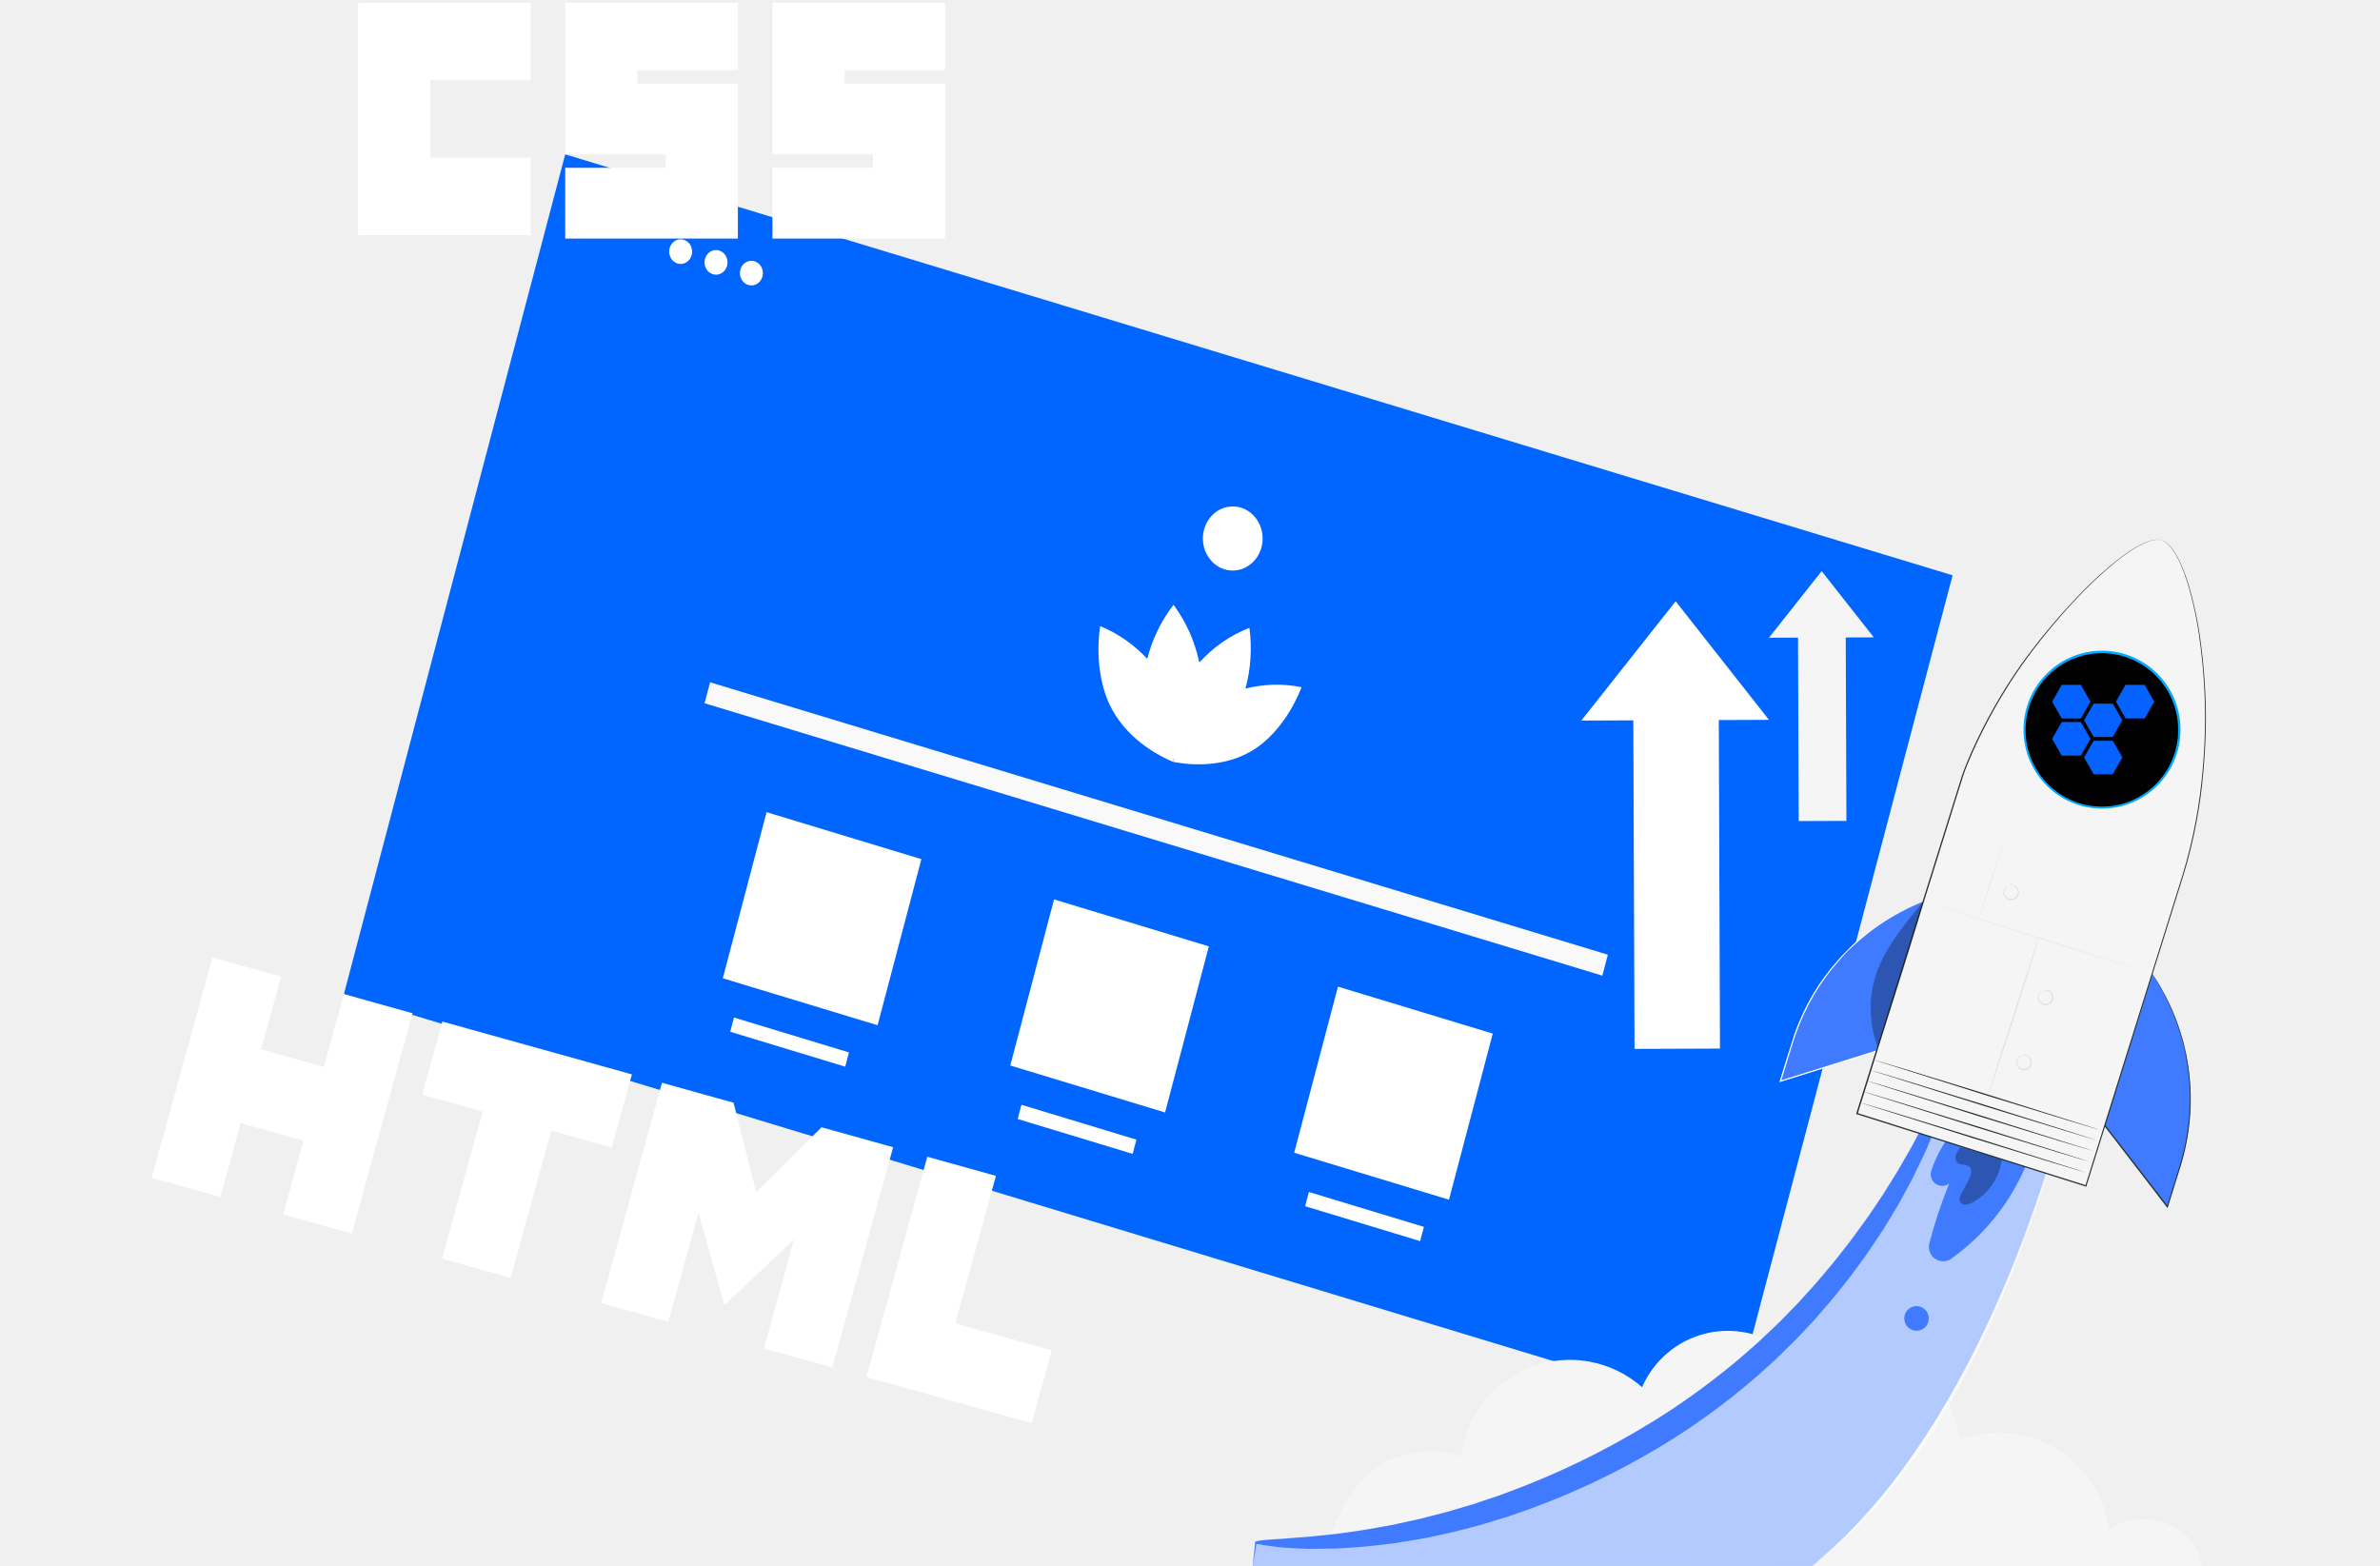
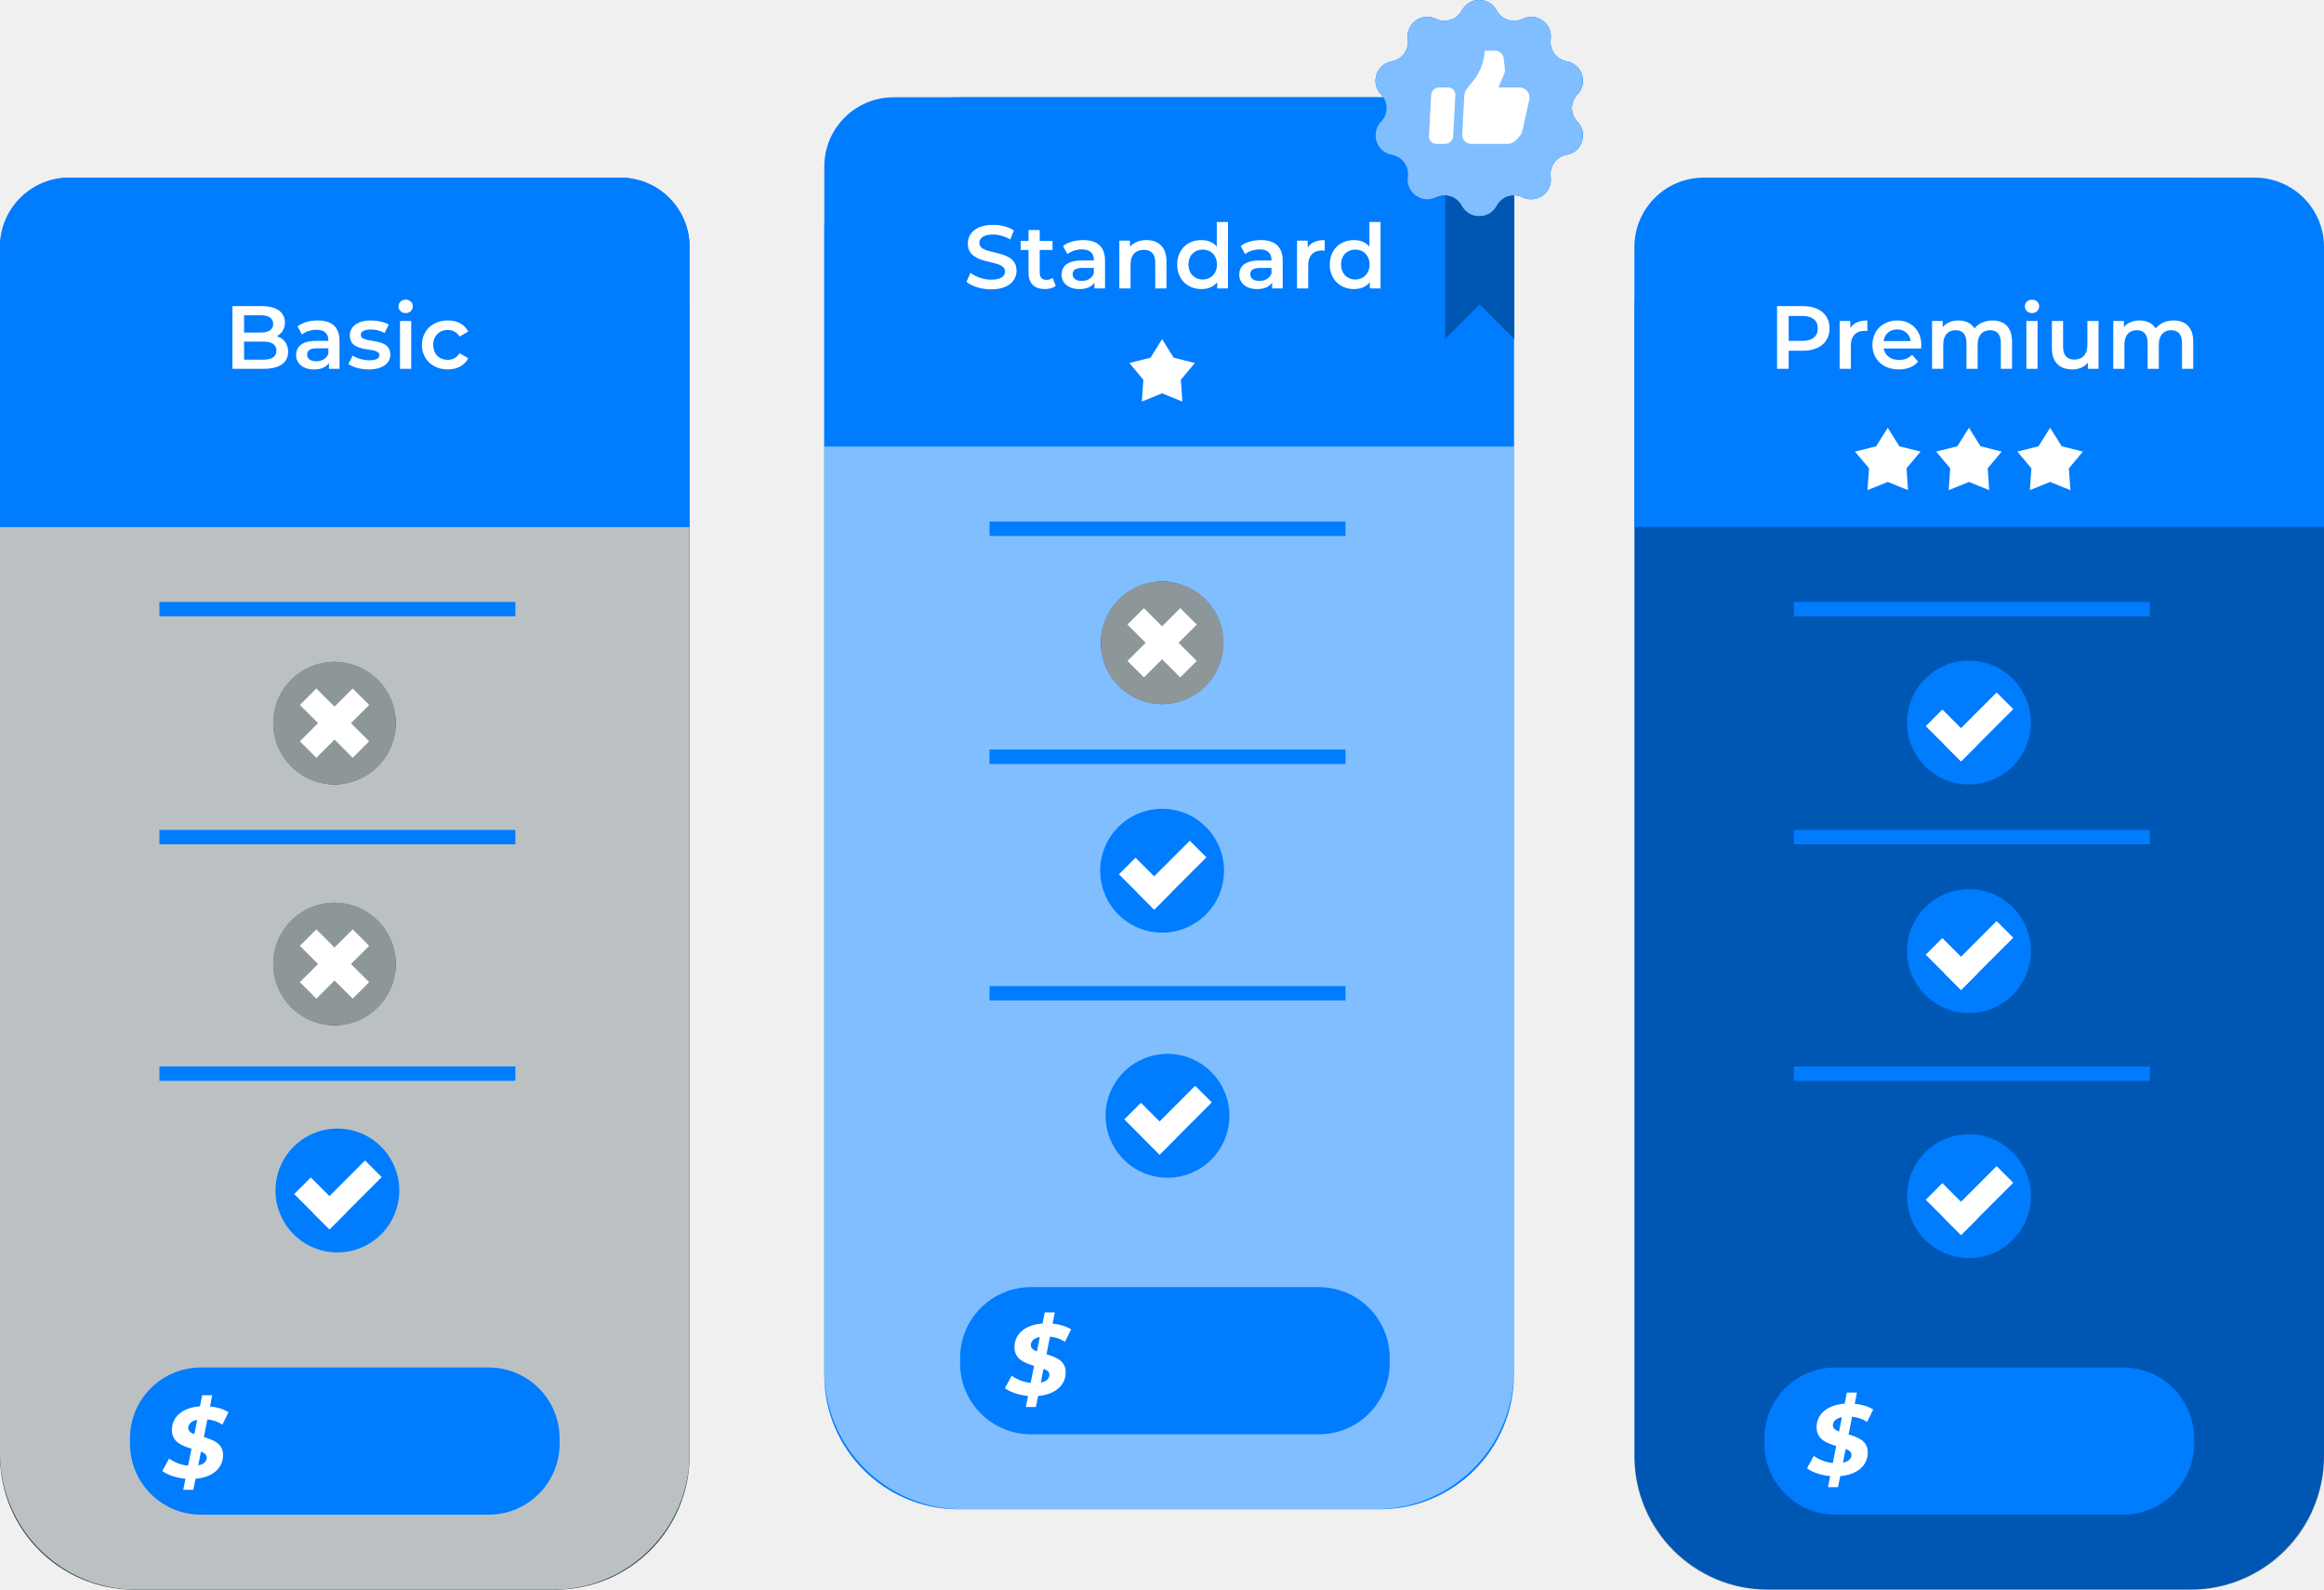
- <svg xmlns="http://www.w3.org/2000/svg" width="995.201" height="654.481" version="1.1" id="svg1025">
-   <defs id="defs1029" />
-   <style id="style933">.B{fill:#f5f5f5}.C{fill:#263238}.D{fill:#407bff}</style>
-   <path fill="#0066ff" d="m 143.806,415.696 92.542,-351.158 580.127,176.035 -92.542,351.158 z" id="path935" />
-   <g fill="#ffffff" id="g947" transform="translate(-72.7981,1.155525)">
-     <ellipse cx="357.407" cy="104.066" rx="4.805" ry="5.156" id="ellipse937" />
-     <ellipse cx="372.202" cy="108.556" rx="4.805" ry="5.156" id="ellipse939" />
-     <ellipse cx="386.997" cy="113.045" rx="4.805" ry="5.156" id="ellipse941" />
-     <path d="m 617.027,286.204 a 56.13,60.231 0 0 0 -23.443,0.594 56.03,60.123 0 0 0 1.657,-25.418 55.702,59.771 0 0 0 -20.955,14.51 55.702,59.771 0 0 0 -10.77,-24.137 56.029,60.122 0 0 0 -10.993,22.585 56.13,60.231 0 0 0 -19.682,-13.68 c 0,0 -3.499,19.095 4.925,34.764 7.498,13.946 21.903,20.472 24.982,21.74 l 0.073,0.093 0.038,-0.047 0.487,0.192 c 0,0 0.066,-0.367 0.157,-1.021 l 0.173,-0.23 0.035,0.293 c -0.242,0.609 -0.364,0.959 -0.364,0.959 0,0 0.181,0.043 0.509,0.11 l 0.011,0.062 0.106,-0.038 c 3.242,0.651 18.699,3.186 31.892,-4.482 14.823,-8.615 21.162,-26.848 21.162,-26.848 z" id="path943" />
-     <ellipse cx="588.276" cy="224.022" rx="12.492" ry="13.405" id="ellipse945" />
+ <svg xmlns="http://www.w3.org/2000/svg" xmlns:xlink="http://www.w3.org/1999/xlink" width="430.318" height="294.27" viewBox="0 0 113.855 77.859">
+   <style>.B{fill:#007cff}.C{fill:#fff}.D{opacity:.5}.E{fill:#1a2e35}</style>
+   <defs>
+     <clipPath id="A">
+       <path d="M0 500h500V0H0z" />
+     </clipPath>
+     <clipPath id="B">
+       <path d="M315.607 418.512h95.763V222.469h-95.763z" />
+     </clipPath>
+     <clipPath id="C">
+       <path d="M0 500h500V0H0z" />
+     </clipPath>
+     <clipPath id="D">
+       <path d="M203.102 429.668h95.764v-196.04h-95.764z" />
+     </clipPath>
+     <clipPath id="E">
+       <path d="M241.505 362.442h17.018v-17.018h-17.018z" />
+     </clipPath>
+     <clipPath id="F">
+       <path d="M289.295 418.915h9.642v-22.834h-9.642z" />
+     </clipPath>
+     <clipPath id="G">
+       <path d="M279.654 443.173h28.806v-30.002h-28.806z" />
+     </clipPath>
+     <clipPath id="H">
+       <path d="M0 500h500V0H0z" />
+     </clipPath>
+     <clipPath id="I">
+       <path d="M88.63 418.512h95.763V222.469H88.63z" />
+     </clipPath>
+     <clipPath id="J">
+       <path d="M126.576 317.841h17.018v-17.018h-17.018z" />
+     </clipPath>
+     <clipPath id="K">
+       <path d="M126.576 351.284h17.018v-17.018h-17.018z" />
+     </clipPath>
+     <path id="L" d="M347.948 398.684v-1.48a1.97 1.97 0 0 1-.36.038c-1.182 0-1.928-.697-1.928-2.053v-3.22h-1.555v6.64h1.48v-.969c.448.696 1.257 1.044 2.363 1.044" />
+     <path id="M" d="M383.477 232.881h-39.978c-5.436 0-9.843 4.407-9.843 9.844v.745c0 5.436 4.407 9.844 9.843 9.844h39.978c5.436 0 9.843-4.408 9.843-9.844v-.745c0-5.437-4.407-9.844-9.843-9.844" />
+     <path id="N" d="M370.658 342.86a8.6 8.6 0 0 0-8.597-8.597 8.6 8.6 0 0 0-8.596 8.597 8.6 8.6 0 0 0 8.596 8.597 8.6 8.6 0 0 0 8.597-8.597" />
+     <path id="O" d="M350.787 383.785l1.609-2.573 2.944-.735-1.95-2.325.211-3.028-2.814 1.137-2.814-1.137.211 3.028-1.95 2.325 2.944.735z" />
+     <path id="P" d="M240.531 405.204v.771h-1.604c-1.057 0-1.343-.398-1.343-.883 0-.559.472-.92 1.268-.92.759 0 1.418.348 1.679 1.032m1.555 1.816v-3.893h-1.468v.808c-.373-.571-1.094-.895-2.089-.895-1.517 0-2.475.833-2.475 1.99 0 1.107.747 1.977 2.761 1.977h1.716v.1c0 .908-.547 1.442-1.654 1.442-.746 0-1.517-.248-2.014-.658l-.61 1.131c.709.547 1.741.821 2.811.821 1.915 0 3.022-.908 3.022-2.823" />
+     <path id="Q" d="M257.631 406.447c0 1.269-.858 2.077-1.978 2.077s-1.977-.808-1.977-2.077.858-2.077 1.977-2.077 1.978.808 1.978 2.077m1.53 5.907v-9.227h-1.493v.858c-.522-.635-1.293-.945-2.201-.945-1.927 0-3.357 1.343-3.357 3.407s1.43 3.395 3.357 3.395c.858 0 1.617-.286 2.139-.895v3.407z" />
+     <path id="R" d="M258.524 353.933a8.51 8.51 0 0 0-8.509-8.509 8.51 8.51 0 0 0-8.509 8.509 8.51 8.51 0 0 0 8.509 8.509 8.51 8.51 0 0 0 8.509-8.509" />
+     <path id="S" d="M296.468 441.727h0a2.73 2.73 0 0 1 3.605-1.171c1.966.955 4.203-.67 3.901-2.835-.202-1.455.782-2.81 2.229-3.067 2.152-.382 3.007-3.011 1.49-4.586-1.019-1.058-1.019-2.733 0-3.791 1.517-1.574.662-4.204-1.49-4.586-1.447-.257-2.431-1.612-2.229-3.067.302-2.166-1.935-3.791-3.901-2.834a2.73 2.73 0 0 1-3.605-1.172c-1.029-1.929-3.793-1.929-4.822 0-.692 1.297-2.284 1.814-3.606 1.172-1.966-.957-4.202.668-3.901 2.834a2.73 2.73 0 0 1-2.228 3.067c-2.152.382-3.007 3.012-1.49 4.586 1.019 1.058 1.019 2.733 0 3.791-1.517 1.575-.662 4.204 1.49 4.586a2.73 2.73 0 0 1 2.228 3.067c-.301 2.165 1.935 3.79 3.901 2.835 1.322-.643 2.914-.125 3.606 1.171 1.029 1.929 3.793 1.929 4.822 0" />
+     <path id="T" d="M184.393 408.894v-38.878H88.63v38.878a9.62 9.62 0 0 0 9.621 9.616h76.521a9.62 9.62 0 0 0 9.621-9.616" />
+   </defs>
+   <g transform="matrix(.352778 0 0 -.352778 -31.26675 156.3422)">
+     <g clip-path="url(#A)">
+       <path d="M392.741 222.47h-58.505c-10.289 0-18.629 8.34-18.629 18.628v158.786c0 10.288 8.34 18.628 18.629 18.628h58.505a18.63 18.63 0 0 0 18.628-18.628V241.098a18.63 18.63 0 0 0-18.628-18.628" class="B" />
+       <g clip-path="url(#B)" opacity=".3">
+         <path d="M392.949 418.512h-58.922c-10.174 0-18.42-8.247-18.42-18.42V240.889c0-10.172 8.246-18.419 18.42-18.419h58.922c10.173 0 18.42 8.247 18.42 18.419v159.203c0 10.173-8.247 18.42-18.42 18.42" />
+       </g>
+       <path d="M411.37 408.894v-38.878h-95.763v38.878a9.62 9.62 0 0 0 9.621 9.616h76.521a9.62 9.62 0 0 0 9.621-9.616" class="B" />
+       <g class="C">
+         <path d="M341.07 397.577c0 1.095-.733 1.729-2.151 1.729h-1.891v-3.458h1.891c1.418 0 2.151.635 2.151 1.729m1.629 0c0-1.915-1.418-3.096-3.706-3.096h-1.965v-2.512h-1.616v8.705h3.581c2.288 0 3.706-1.169 3.706-3.097" />
+         <use xlink:href="#L" />
+         <path d="M350.199 395.824h3.768c-.124.958-.858 1.617-1.878 1.617-1.007 0-1.741-.647-1.89-1.617m5.223-1.032h-5.211c.187-.97.995-1.592 2.152-1.592.746 0 1.331.236 1.803.722l.833-.958c-.597-.709-1.529-1.082-2.674-1.082-2.226 0-3.668 1.43-3.668 3.407s1.455 3.395 3.432 3.395c1.94 0 3.358-1.355 3.358-3.432a6.65 6.65 0 0 0-.025-.46m12.623.982v-3.805h-1.555v3.606c0 1.181-.547 1.754-1.492 1.754-1.019 0-1.728-.672-1.728-1.99v-3.37h-1.555v3.606c0 1.181-.547 1.754-1.492 1.754-1.032 0-1.729-.672-1.729-1.99v-3.37h-1.554v6.64h1.48v-.845c.497.597 1.268.92 2.176.92.97 0 1.778-.36 2.239-1.107.534.684 1.43 1.107 2.486 1.107 1.605 0 2.724-.908 2.724-2.91m1.991 2.835h1.555v-6.641h-1.555zm-.212 2.028c0 .522.423.932.996.932s.994-.385.994-.895c0-.547-.41-.97-.994-.97-.573 0-.996.41-.996.933m10.235-2.028v-6.641h-1.48v.846c-.498-.609-1.281-.933-2.139-.933-1.704 0-2.86.933-2.86 2.935v3.793h1.554v-3.582c0-1.206.572-1.778 1.555-1.778 1.082 0 1.815.672 1.815 2.003v3.357zm13.146-2.835v-3.805h-1.555v3.606c0 1.181-.547 1.754-1.492 1.754-1.019 0-1.728-.672-1.728-1.99v-3.37h-1.555v3.606c0 1.181-.547 1.754-1.492 1.754-1.032 0-1.729-.672-1.729-1.99v-3.37H382.1v6.64h1.48v-.845c.497.597 1.268.92 2.176.92.97 0 1.778-.36 2.239-1.107.534.684 1.43 1.107 2.486 1.107 1.605 0 2.724-.908 2.724-2.91" />
+       </g>
+       <use xlink:href="#M" class="B" />
+       <path d="M345.751 241.169c0 .404-.321.656-.81.838l-.377-1.913c.754.153 1.187.544 1.187 1.075m-1.732 3.241l.405 2.011c-.796-.153-1.243-.586-1.257-1.117 0-.434.349-.685.852-.894m3.995-2.879c0-1.857-1.494-3.1-3.827-3.296l-.308-1.537h-1.397l.308 1.537c-1.328.126-2.501.544-3.213 1.076l.935 1.732c.741-.545 1.676-.894 2.641-.992l.475 2.361c-1.299.391-2.725.907-2.725 2.599 0 1.857 1.523 3.114 3.898 3.283l.307 1.536h1.397l-.307-1.551c.992-.097 1.9-.378 2.571-.796l-.852-1.732c-.601.404-1.328.643-2.082.727l-.489-2.459c1.285-.377 2.668-.88 2.668-2.488" class="C" />
+       <path d="M337.744 294.112h49.434" />
+       <path d="M387.178 293.112h-49.434v2h49.434z" class="B" />
+       <path d="M337.744 326.952h49.434" />
+       <path d="M387.178 325.952h-49.434v2h49.434z" class="B" />
+       <path d="M337.744 358.604h49.434" />
+       <g class="B">
+         <path d="M387.178 357.604h-49.434v2h49.434z" />
+         <use xlink:href="#N" />
+       </g>
+       <g class="C">
+         <path d="M368.215 344.72l-4.946-4.946-2.306-2.31-2.311 2.31 2.307 2.306 4.945 4.95z" />
+         <path d="M363.269 339.774l-2.306-2.311-4.9 4.9 2.307 2.307 2.589-2.59z" />
+       </g>
+       <path d="M370.658 311.126a8.6 8.6 0 0 0-8.597-8.597 8.6 8.6 0 0 0-8.596 8.597 8.6 8.6 0 0 0 8.596 8.597 8.6 8.6 0 0 0 8.597-8.597" class="B" />
+       <g class="C">
+         <path d="M368.215 312.985l-4.946-4.945-2.306-2.311-2.311 2.311 2.307 2.306 4.945 4.95z" />
+         <path d="M363.269 308.04l-2.306-2.311-4.9 4.9 2.307 2.306 2.589-2.589z" />
+       </g>
+       <path d="M370.658 277.1a8.6 8.6 0 0 0-8.597-8.597 8.6 8.6 0 0 0-8.596 8.597 8.6 8.6 0 0 0 8.596 8.597 8.6 8.6 0 0 0 8.597-8.597" class="B" />
+       <g class="C">
+         <path d="M368.215 278.96l-4.946-4.946-2.306-2.31-2.311 2.31 2.307 2.307 4.945 4.95z" />
+         <path d="M363.269 274.014l-2.306-2.31-4.9 4.899 2.307 2.307 2.589-2.589z" />
+         <use xlink:href="#O" />
+         <path d="M362.062 383.785l1.609-2.573 2.944-.735-1.95-2.325.211-3.028-2.814 1.137-2.814-1.137.211 3.028-1.95 2.325 2.944.735zm11.274 0l1.608-2.573 2.945-.735-1.95-2.325.211-3.028-2.814 1.137-2.814-1.137.211 3.028-1.95 2.325 2.944.735z" />
+       </g>
+     </g>
+     <g clip-path="url(#C)">
+       <path d="M280.235 233.628H221.73c-10.289 0-18.629 8.34-18.629 18.628v158.786c0 10.288 8.34 18.628 18.629 18.628h58.505c10.288 0 18.628-8.34 18.628-18.628V252.256c0-10.288-8.34-18.628-18.628-18.628" class="B" />
+       <g clip-path="url(#D)" class="D C">
+         <path d="M279.613 429.669H222.35c-10.63 0-19.248-8.618-19.248-19.248v-157.54c0-10.633 8.62-19.253 19.253-19.253h57.258c10.633 0 19.252 8.62 19.252 19.253v157.535c0 10.633-8.619 19.253-19.252 19.253" />
+       </g>
+       <path d="M298.865 420.052v-38.877h-95.763v38.877a9.62 9.62 0 0 0 9.621 9.616h76.521a9.62 9.62 0 0 0 9.621-9.616" class="B" />
+       <g class="C">
+         <path d="M222.846 404.047l.56 1.256c.696-.56 1.803-.958 2.873-.958 1.355 0 1.927.485 1.927 1.132 0 1.878-5.173.647-5.173 3.88 0 1.405 1.119 2.599 3.507 2.599 1.044 0 2.139-.274 2.897-.771l-.509-1.256c-.784.46-1.642.684-2.401.684-1.343 0-1.89-.523-1.89-1.181 0-1.853 5.161-.647 5.161-3.843 0-1.393-1.132-2.587-3.519-2.587-1.356 0-2.711.423-3.433 1.045m12.399-.559c-.373-.299-.933-.448-1.492-.448-1.455 0-2.289.771-2.289 2.239v3.196h-1.094v1.243h1.094v1.518h1.555v-1.518h1.778v-1.243h-1.778v-3.159c0-.647.323-.995.92-.995.324 0 .635.087.871.273z" />
+         <use xlink:href="#P" />
+         <path d="M250.617 406.932v-3.805h-1.555v3.606c0 1.181-.584 1.754-1.579 1.754-1.107 0-1.853-.672-1.853-2.002v-3.358h-1.555v6.64h1.48v-.857c.51.609 1.319.932 2.289.932 1.591 0 2.773-.908 2.773-2.91" />
+         <use xlink:href="#Q" />
+         <path d="M265.205 405.204v.771h-1.604c-1.057 0-1.343-.398-1.343-.883 0-.559.472-.92 1.268-.92.759 0 1.418.348 1.679 1.032m1.555 1.816v-3.893h-1.468v.808c-.373-.571-1.094-.895-2.089-.895-1.517 0-2.475.833-2.475 1.99 0 1.107.747 1.977 2.761 1.977h1.716v.1c0 .908-.547 1.442-1.654 1.442-.746 0-1.517-.248-2.014-.658l-.61 1.131c.709.547 1.741.821 2.811.821 1.915 0 3.022-.908 3.022-2.823m5.833 2.822v-1.48a1.97 1.97 0 0 1-.36.038c-1.182 0-1.928-.697-1.928-2.053v-3.22h-1.555v6.64h1.48v-.969c.448.696 1.257 1.044 2.363 1.044m6.23-3.395c0 1.269-.858 2.077-1.978 2.077s-1.977-.808-1.977-2.077.858-2.077 1.977-2.077 1.978.808 1.978 2.077m1.53 5.907v-9.227h-1.493v.858c-.522-.635-1.293-.945-2.201-.945-1.927 0-3.357 1.343-3.357 3.407s1.43 3.395 3.357 3.395c.858 0 1.617-.286 2.139-.895v3.407z" />
+       </g>
+       <path d="M271.781 244.039h-39.978c-5.436 0-9.843 4.407-9.843 9.844v.745c0 5.436 4.407 9.844 9.843 9.844h39.978c5.436 0 9.843-4.408 9.843-9.844v-.745c0-5.437-4.407-9.844-9.843-9.844" class="B" />
+       <path d="M226.047 305.271h49.434" />
+       <path d="M275.481 304.271h-49.434v2h49.434z" class="B" />
+       <path d="M226.047 338.11h49.434" />
+       <path d="M275.481 337.11h-49.434v2h49.434z" class="B" />
+       <path d="M226.047 369.763h49.434" />
+       <g class="B">
+         <path d="M275.481 368.763h-49.434v2h49.434zm-16.87-46.479a8.6 8.6 0 0 0-8.597-8.597 8.6 8.6 0 0 0-8.596 8.597 8.6 8.6 0 0 0 8.596 8.597 8.6 8.6 0 0 0 8.597-8.597" />
+       </g>
+       <g class="C">
+         <path d="M256.167 324.144l-4.945-4.946-2.307-2.31-2.31 2.31 2.306 2.306 4.946 4.95z" />
+         <path d="M251.222 319.198l-2.307-2.311-4.899 4.9 2.307 2.307 2.588-2.59z" />
+       </g>
+       <path d="M259.361 288.258a8.6 8.6 0 0 0-8.597-8.597 8.6 8.6 0 0 0-8.596 8.597 8.6 8.6 0 0 0 8.596 8.597 8.6 8.6 0 0 0 8.597-8.597" class="B" />
+       <g class="C">
+         <path d="M256.917 290.118l-4.946-4.945-2.306-2.311-2.31 2.311 2.306 2.306 4.945 4.95z" />
+         <path d="M251.971 285.172l-2.307-2.311-4.899 4.9 2.307 2.306 2.589-2.589z" />
+       </g>
+       <use xlink:href="#R" class="E" />
+       <g clip-path="url(#E)" class="D C">
+         <use xlink:href="#R" />
+       </g>
+       <g class="C">
+         <path d="M254.823 356.457l-7.333-7.333-2.285 2.285 7.333 7.333z" />
+         <path d="M247.49 358.742l7.333-7.333-2.285-2.285-7.333 7.333z" />
+       </g>
+       <g class="B">
+         <path d="M289.3 418.912v-22.826l4.816 4.817v18.009z" />
+         <path d="M298.933 418.912v-22.826l-4.817 4.817v18.009z" />
+       </g>
+       <g clip-path="url(#F)" opacity=".3">
+         <path d="M298.937 418.915v-22.833l-4.816 4.826-4.826-4.826v22.833z" />
+       </g>
+       <g class="B">
+         <use xlink:href="#S" />
+         <use xlink:href="#S" />
+       </g>
+       <g clip-path="url(#G)" class="D C">
+         <use xlink:href="#S" />
+       </g>
+       <g class="C">
+         <path d="M289.731 431.035h-1.238a1.13 1.13 0 0 1-1.116-1.06l-.299-5.713c-.031-.585.42-1.06 1.004-1.06h1.238a1.13 1.13 0 0 1 1.115 1.06l.299 5.713c.031.585-.419 1.06-1.003 1.06m9.889 0h-2.905l.809 1.902c.088.207.121.431.096.648l-.171 1.5a1.19 1.19 0 0 1-1.182 1.054h-1.447a7.29 7.29 0 0 0-1.567-4.146l-.889-1.122a1.8 1.8 0 0 1-.391-1.019l-.28-5.344a1.23 1.23 0 0 1 1.239-1.306h5.069c.445 0 .877.196 1.184.537l.473.525c.187.208.316.46.378.732l.967 4.311c.09.4.002.819-.24 1.149a1.42 1.42 0 0 1-1.143.579m-49.606-34.949l1.609-2.573 2.944-.735-1.95-2.325.211-3.028-2.814 1.137-2.814-1.137.211 3.028-1.95 2.325 2.945.735zm-15.653-143.789c0 .404-.322.656-.811.838l-.376-1.914c.753.154 1.187.545 1.187 1.076m-1.732 3.24l.404 2.012c-.796-.153-1.243-.586-1.256-1.117 0-.434.349-.685.852-.895m3.995-2.878c0-1.857-1.494-3.1-3.828-3.296l-.307-1.537h-1.397l.307 1.537c-1.327.125-2.5.544-3.213 1.076l.936 1.732c.74-.545 1.676-.894 2.64-.992l.475 2.36c-1.298.392-2.724.908-2.724 2.6 0 1.857 1.523 3.114 3.898 3.283l.307 1.536h1.397l-.307-1.552c.992-.096 1.9-.377 2.57-.796l-.851-1.731c-.602.404-1.328.643-2.083.726l-.488-2.458c1.285-.378 2.668-.881 2.668-2.488" />
+       </g>
+     </g>
+     <g clip-path="url(#H)">
+       <path d="M165.764 222.47h-58.505c-10.288 0-18.629 8.34-18.629 18.628v158.786c0 10.288 8.341 18.628 18.629 18.628h58.505c10.289 0 18.629-8.34 18.629-18.628V241.098c0-10.288-8.34-18.628-18.629-18.628" class="E" />
+       <g clip-path="url(#I)" opacity=".7" class="C">
+         <path d="M165.476 418.512h-57.928c-10.447 0-18.917-8.47-18.917-18.917V241.387a18.92 18.92 0 0 1 18.917-18.917h57.928a18.92 18.92 0 0 1 18.917 18.917v158.208a18.92 18.92 0 0 1-18.917 18.917" />
+       </g>
+       <g class="B">
+         <use xlink:href="#T" />
+         <use xlink:href="#T" />
+       </g>
+       <g class="C">
+         <path d="M127.015 394.493c0 .871-.659 1.256-1.878 1.256h-2.611v-2.512h2.611c1.219 0 1.878.385 1.878 1.256m-4.489 4.912v-2.4h2.288c1.119 0 1.753.398 1.753 1.194 0 .808-.634 1.206-1.753 1.206zm6.118-5.074c0-1.492-1.169-2.362-3.407-2.362h-4.328v8.705h4.079c2.089 0 3.209-.883 3.209-2.264 0-.895-.448-1.554-1.12-1.915.933-.298 1.567-1.032 1.567-2.164m5.584-.286v.771h-1.604c-1.057 0-1.343-.398-1.343-.883 0-.559.472-.92 1.268-.92.759 0 1.418.348 1.679 1.032m1.555 1.816v-3.893h-1.468v.808c-.373-.571-1.094-.895-2.089-.895-1.517 0-2.475.833-2.475 1.99 0 1.107.747 1.977 2.761 1.977h1.716v.1c0 .908-.547 1.442-1.654 1.442-.746 0-1.517-.248-2.014-.658l-.61 1.131c.709.547 1.741.821 2.811.821 1.915 0 3.022-.908 3.022-2.823m1.231-3.233l.597 1.181c.584-.385 1.48-.659 2.313-.659.983 0 1.393.274 1.393.734 0 1.268-4.104.075-4.104 2.723 0 1.256 1.132 2.077 2.922 2.077.883 0 1.891-.211 2.487-.572l-.596-1.181c-.635.373-1.269.497-1.903.497-.945 0-1.393-.311-1.393-.746 0-1.343 4.104-.149 4.104-2.748 0-1.244-1.144-2.052-3.009-2.052-1.107 0-2.214.323-2.811.746m7.164 5.981h1.555v-6.641h-1.555zm-.211 2.028c0 .522.422.932.995.932s.994-.385.994-.895c0-.547-.41-.97-.994-.97-.573 0-.995.41-.995.933m3.258-5.348c0 1.99 1.492 3.395 3.594 3.395 1.293 0 2.325-.535 2.835-1.542l-1.194-.696c-.398.634-.994.92-1.653.92-1.144 0-2.015-.796-2.015-2.077 0-1.293.871-2.077 2.015-2.077.659 0 1.255.286 1.653.921l1.194-.697c-.51-.995-1.542-1.554-2.835-1.554-2.102 0-3.594 1.417-3.594 3.407" />
+       </g>
+       <path d="M143.594 309.333a8.51 8.51 0 0 0-8.509-8.509 8.51 8.51 0 0 0-8.509 8.509 8.51 8.51 0 0 0 8.509 8.509 8.51 8.51 0 0 0 8.509-8.509" class="E" />
+       <g clip-path="url(#J)" class="D C">
+         <path d="M143.594 309.333a8.51 8.51 0 0 0-8.509-8.509 8.51 8.51 0 0 0-8.509 8.509 8.51 8.51 0 0 0 8.509 8.509 8.51 8.51 0 0 0 8.509-8.509" />
+       </g>
+       <g class="C">
+         <path d="M139.894 311.856l-7.333-7.333-2.285 2.285 7.333 7.333z" />
+         <path d="M132.561 314.141l7.333-7.333-2.285-2.285-7.333 7.333z" />
+       </g>
+       <path d="M144.081 277.887a8.6 8.6 0 0 0-8.597-8.596c-4.748 0-8.596 3.848-8.596 8.596a8.6 8.6 0 0 0 8.596 8.597 8.6 8.6 0 0 0 8.597-8.597" class="B" />
+       <g class="C">
+         <path d="M141.637 279.747l-4.946-4.946-2.306-2.31-2.311 2.31 2.307 2.307 4.945 4.949z" />
+         <path d="M136.692 274.801l-2.307-2.31-4.899 4.899 2.307 2.307 2.589-2.589z" />
+       </g>
+       <path d="M156.501 232.881h-39.978c-5.436 0-9.843 4.407-9.843 9.844v.745c0 5.436 4.407 9.844 9.843 9.844h39.978c5.437 0 9.843-4.408 9.843-9.844v-.745c0-5.437-4.406-9.844-9.843-9.844" class="B" />
+       <path d="M117.348 240.8c0 .404-.322.656-.811.838l-.376-1.914c.753.154 1.187.545 1.187 1.076m-1.732 3.24l.404 2.012c-.796-.153-1.242-.586-1.256-1.117 0-.434.349-.685.852-.895m3.995-2.878c0-1.857-1.494-3.1-3.828-3.296l-.307-1.537h-1.397l.308 1.537c-1.328.126-2.501.544-3.214 1.076l.936 1.732c.74-.545 1.676-.894 2.64-.992l.475 2.361c-1.298.391-2.724.907-2.724 2.599 0 1.857 1.523 3.114 3.898 3.283l.307 1.536h1.397l-.307-1.551c.992-.097 1.9-.378 2.57-.796l-.851-1.732c-.602.404-1.328.643-2.083.727l-.488-2.459c1.285-.378 2.668-.88 2.668-2.488" class="C" />
+       <path d="M110.767 294.112h49.434" />
+       <path d="M160.201 293.112h-49.434v2h49.434z" class="B" />
+       <path d="M110.767 326.952h49.434" />
+       <path d="M160.201 325.952h-49.434v2h49.434z" class="B" />
+       <path d="M110.767 358.604h49.434" />
+       <path d="M160.201 357.604h-49.434v2h49.434z" class="B" />
+       <path d="M143.594 342.774a8.51 8.51 0 0 0-8.509-8.509 8.51 8.51 0 0 0-8.509 8.509 8.51 8.51 0 0 0 8.509 8.509 8.51 8.51 0 0 0 8.509-8.509" class="E" />
+       <g clip-path="url(#K)" class="D C">
+         <path d="M143.594 342.774a8.51 8.51 0 0 0-8.509-8.509 8.51 8.51 0 0 0-8.509 8.509 8.51 8.51 0 0 0 8.509 8.509 8.51 8.51 0 0 0 8.509-8.509" />
+       </g>
+       <g class="C">
+         <path d="M139.894 345.299l-7.333-7.333-2.285 2.285 7.333 7.333z" />
+         <path d="M132.561 347.584l7.333-7.333-2.285-2.285-7.333 7.333z" />
+       </g>
+     </g>
  </g>
-   <path fill="#f9f9f9" d="m 296.916,285.301 375.414,113.917 -2.31,8.764 -375.414,-113.917 z" id="path949" />
-   <path d="m 320.548,339.62 64.727,19.641 -18.304,69.455 -64.727,-19.641 z m 120.207,36.476 64.727,19.641 -18.304,69.455 -64.727,-19.641 z m 118.719,36.476 64.727,19.641 -18.304,69.455 -64.727,-19.641 z m -252.568,12.919 48.083,14.59 -1.569,5.953 -48.083,-14.59 z m 120.206,36.476 48.083,14.59 -1.569,5.953 -48.083,-14.59 z m 120.207,36.476 48.083,14.59 -1.569,5.953 -48.083,-14.59 z M 149.716,1.156 h 72.194 V 33.553 h -42.002 v 32.397 h 42.006 v 32.395 h -72.197 z m 86.634,0 h 72.195 V 29.327 h -42.004 v 5.634 h 42.004 v 64.794 h -72.193 v -29.583 h 42.004 v -5.634 h -42.008 V 1.156 Z m 86.636,0 h 72.195 V 29.327 h -42.004 v 5.634 h 42.004 v 64.794 h -72.195 v -29.583 h 42.004 v -5.634 h -42.002 V 1.156 Z M 88.854,400.375 l 28.699,8.001 -8.393,30.426 26.254,7.319 8.393,-30.426 28.701,8.002 -25.417,92.136 -28.699,-8.001 8.511,-30.853 -26.254,-7.319 -8.511,30.853 -28.699,-8.001 25.417,-92.136 z m 112.963,64.398 -25.262,-7.043 8.429,-30.555 79.243,22.093 -8.429,30.555 -25.278,-7.047 -16.988,61.582 -28.699,-8.001 16.988,-61.582 z m 74.987,-11.998 29.925,8.343 9.477,37.506 27.321,-27.247 29.937,8.346 -25.417,92.136 -28.582,-7.969 12.598,-45.668 -28.782,27.255 -0.495,-0.138 -10.72,-38.268 -12.598,45.668 -28.08,-7.829 z m 110.942,30.93 28.708,8.004 -17.016,61.682 40.359,11.252 -8.401,30.454 -69.069,-19.256 25.417,-92.136 z" fill="#ffffff" id="path951" />
-   <path d="m 907.107,637.571 c -8.177,-3.624 -17.612,-2.916 -25.163,1.889 -2.001,-14.061 -10.206,-26.464 -22.331,-33.756 -12.125,-7.292 -26.876,-8.695 -40.146,-3.818 -2.358,-16.122 -12.369,-30.083 -26.838,-37.429 -14.469,-7.346 -31.587,-7.157 -45.893,0.505 -9.517,-7.551 -21.978,-10.242 -33.74,-7.287 -11.762,2.955 -21.499,11.223 -26.364,22.388 -12.764,-11.238 -30.653,-14.479 -46.516,-8.427 -15.863,6.052 -27.11,20.408 -29.245,37.329 a 41.23,41.23 0 0 0 -35.406,4.61 c -10.293,6.855 -21.021,27.845 -22.031,40.204 l 367.422,1.858 c -1.232,-8.723 -5.788,-14.43 -13.748,-18.066 z" class="B" id="path953" />
-   <g fill="#ffffff" id="g959" transform="translate(-72.7981,1.155525)">
-     <path d="m 773.471,250.275 39.022,49.588 -78.458,0.294 z" id="path955" />
-     <path d="m 755.746,292.159 35.739,-0.132 0.53,145.289 -35.739,0.132 z" id="path957" />
-   </g>
-   <g class="B" id="g965" transform="translate(-72.7981,1.155525)">
-     <path d="m 834.524,237.662 21.789,27.693 -43.82,0.162 z" id="path961" />
-     <path d="m 824.626,261.054 19.96,-0.074 0.296,81.129 -19.96,0.074 z" id="path963" />
-   </g>
-   <path d="m 524.873,644.962 c 66.519,2.754 131.129,-15.195 186.638,-52.145 54.972,-36.802 86.631,-97.581 109.409,-159.903 l 46.093,15.903 c 0,0 -29.224,140.791 -109.096,205.845 h -234.122 z" class="D" id="path967" />
-   <path d="m 525.391,645.619 c 66.519,2.754 130.611,-15.852 186.12,-52.802 54.972,-36.802 86.631,-97.581 109.409,-159.903 l 46.093,15.903 c 0,0 -29.224,147.25 -109.096,205.845 h -234.122 z" fill="#ffffff" opacity="0.6" id="path969" />
-   <path d="m 815.709,449.416 c 0.343,0.122 0.202,1.472 -0.384,3.94 l -1.202,4.519 -0.849,2.854 -1.111,3.209 -2.748,7.495 -3.697,8.744 c -1.344,3.128 -3.03,6.398 -4.667,9.891 -1.637,3.493 -3.677,7.058 -5.728,10.836 l -1.566,2.864 -1.727,2.864 -3.566,5.9 -0.919,1.513 -1.01,1.493 -2.02,3.047 -4.172,6.184 c -3.03,4.062 -5.97,8.398 -9.405,12.562 -1.687,2.102 -3.344,4.296 -5.152,6.398 l -5.515,6.377 -1.404,1.625 -1.475,1.574 -2.94,3.148 -3.03,3.209 c -1.01,1.076 -2.091,2.031 -3.152,3.138 l -6.485,6.306 -6.849,6.174 a 294.62,294.62 0 0 1 -30.537,23.245 c -20.657,13.553 -42.831,24.611 -66.064,32.943 l -7.94,2.752 -7.829,2.386 -3.839,1.158 -3.818,1.016 -7.455,1.919 -7.263,1.574 c -2.374,0.559 -4.707,1.016 -7.071,1.391 l -6.778,1.127 c -1.111,0.173 -2.202,0.386 -3.293,0.528 l -3.222,0.386 c -4.263,0.498 -8.303,1.016 -12.122,1.259 -3.819,0.243 -7.465,0.599 -10.869,0.589 -3.404,-0.01 -6.556,0.152 -9.465,0.112 -2.909,-0.04 -5.566,-0.223 -7.95,-0.345 l -3.364,-0.203 -2.96,-0.345 c -1.828,-0.223 -3.364,-0.447 -4.606,-0.66 -2.485,-0.416 -3.778,-0.823 -3.758,-1.188 0.02,-0.365 1.354,-0.67 3.839,-0.934 a 109.33,109.33 0 0 1 4.596,-0.366 l 2.919,-0.142 3.323,-0.284 q 3.515,-0.284 7.788,-0.579 l 9.223,-0.955 c 3.303,-0.325 6.819,-0.894 10.546,-1.391 3.727,-0.497 7.677,-1.31 11.718,-1.98 l 3.121,-0.559 c 1.01,-0.193 2.101,-0.447 3.162,-0.68 l 6.546,-1.422 c 2.232,-0.437 4.465,-1.076 6.758,-1.655 l 7,-1.808 7.162,-2.122 3.667,-1.087 3.687,-1.239 7.526,-2.529 7.637,-2.874 a 337.08,337.08 0 0 0 63.64,-32.639 311.44,311.44 0 0 0 29.597,-22.26 l 6.697,-5.87 c 2.172,-1.98 4.253,-4.062 6.364,-5.992 1.01,-1.016 2.111,-1.95 3.101,-2.975 l 2.97,-3.047 2.95,-3.047 1.465,-1.483 1.394,-1.533 5.495,-6.042 c 1.808,-2.031 3.465,-4.062 5.162,-6.093 3.455,-3.93 6.465,-8.023 9.536,-11.861 1.505,-1.94 2.879,-3.94 4.283,-5.849 l 2.081,-2.843 1.01,-1.412 1.01,-1.422 3.748,-5.575 1.818,-2.691 1.677,-2.701 c 2.202,-3.564 4.404,-6.906 6.233,-10.216 1.829,-3.31 3.758,-6.327 5.273,-9.302 1.515,-2.975 3.03,-5.687 4.414,-8.205 1.384,-2.518 2.455,-4.915 3.536,-7.017 0.545,-1.016 1.01,-2.031 1.535,-2.975 0.525,-0.944 0.889,-1.818 1.283,-2.64 0.808,-1.635 1.525,-3.047 2.131,-4.062 1.202,-2.173 2.01,-3.27 2.354,-3.148 z m 2.545,21.661 a 54.45,54.45 0 0 0 -10.667,18.401 4.88,4.88 0 0 0 1.682,5.436 4.82,4.82 0 0 0 5.662,0.108 l 0.101,-0.071 a 201.82,201.82 0 0 0 -8.273,24.931 6.01,6.01 0 0 0 2.36,6.457 c 2.06,1.439 4.795,1.427 6.843,-0.029 18.009,-12.833 30.775,-31.798 35.931,-53.376 z" class="D" id="path971" />
-   <path d="m 819.86,479.79 c -0.87,0.869 -1.557,1.905 -2.02,3.047 a 3.18,3.18 0 0 0 0.697,3.382 c 1.384,1.178 3.758,0.467 5.051,1.716 1.293,1.249 0.566,3.666 -0.354,5.372 l -2.909,5.413 c -0.707,1.32 -1.404,3.047 -0.485,4.225 0.919,1.178 3.091,0.853 4.576,0.102 6.95,-3.633 11.682,-10.466 12.657,-18.279 z" opacity="0.3" id="path973" />
-   <path d="m 899.965,407.171 0.273,0.396 c 15.684,23.575 19.882,53.03 11.415,80.084 l -5.303,16.969 -26.213,-33.989 z" class="D" id="path975" />
-   <path d="m 899.965,407.171 -0.091,0.315 -0.283,0.924 -1.071,3.514 -4.041,13.151 -14.142,45.617 v -0.223 l 23.9,30.973 2.313,3.047 -0.455,0.091 q 1.596,-5.078 3.131,-10.003 c 1.01,-3.29 2.091,-6.52 2.95,-9.718 a 94.53,94.53 0 0 0 3.273,-18.807 91.38,91.38 0 0 0 -0.384,-17.264 c -0.242,-2.701 -0.768,-5.26 -1.182,-7.728 a 52.07,52.07 0 0 0 -1.697,-6.997 92.88,92.88 0 0 0 -8.233,-20.067 c -1.172,-2.275 -2.293,-3.91 -2.97,-5.078 l -1.061,-1.757 c 0,0 0.101,0.122 0.313,0.416 l 0.828,1.28 c 0.707,1.148 1.869,2.772 3.03,5.078 3.576,6.317 6.381,13.044 8.354,20.036 0.707,2.194 1.162,4.57 1.748,7.017 0.424,2.478 0.96,5.078 1.212,7.759 a 90.42,90.42 0 0 1 0.434,17.325 94.9,94.9 0 0 1 -3.253,18.919 c -0.859,3.229 -1.95,6.438 -2.95,9.729 l -3.121,10.003 -0.152,0.487 -0.313,-0.406 -2.313,-3.047 -23.88,-30.994 -0.071,-0.102 v -0.122 l 14.445,-45.749 4.132,-13.029 1.101,-3.443 0.444,-0.894 a 1.51,1.51 0 0 1 0.051,-0.254 z" class="C" id="path977" />
-   <path d="m 804.233,376.959 -0.455,0.173 c -25.914,10.185 -45.832,31.64 -54.154,58.331 l -5.222,16.736 40.275,-12.653 z" class="D" id="path979" />
-   <path d="m 804.233,376.959 c 0,0 0,0.091 -0.081,0.284 -0.081,0.193 -0.152,0.508 -0.263,0.873 l -1.01,3.412 -3.98,12.867 -13.97,45.201 v 0.132 h -0.121 l -36.709,11.557 -3.566,1.117 -0.475,0.152 0.152,-0.487 3.03,-9.861 3.03,-9.546 a 93.88,93.88 0 0 1 7.98,-17.162 c 2.917,-4.908 6.3,-9.519 10.102,-13.77 1.727,-2.031 3.596,-3.828 5.334,-5.595 1.738,-1.767 3.546,-3.311 5.344,-4.692 5.524,-4.526 11.571,-8.366 18.011,-11.435 2.243,-1.158 4.041,-1.808 5.303,-2.336 l 1.394,-0.569 0.495,-0.162 -1.849,0.823 c -1.202,0.559 -3.03,1.239 -5.253,2.417 -6.384,3.148 -12.381,7.033 -17.87,11.577 -1.778,1.391 -3.475,3.047 -5.303,4.702 -1.828,1.655 -3.576,3.544 -5.283,5.585 a 88.48,88.48 0 0 0 -9.99,13.74 c -3.193,5.397 -5.839,11.102 -7.899,17.03 -1.101,3.047 -2.02,6.306 -3.03,9.536 l -3.03,9.871 -0.323,-0.335 3.566,-1.117 36.719,-11.516 -0.162,0.162 14.142,-44.906 4.101,-12.938 1.101,-3.453 0.293,-0.904 c 0.017,-0.086 0.041,-0.171 0.071,-0.254 z" fill="#ffffff" id="path981" />
-   <path d="m 903.955,225.901 c -7.576,-2.386 -27.658,12.907 -50.881,41.717 -22.86,28.374 -32.325,56.453 -32.325,56.453 l -44.235,141.593 37.113,11.719 21.506,6.784 37.113,11.719 40.143,-128.483 c 3.94,-12.552 6.676,-25.453 8.172,-38.529 1.537,-13.107 2.027,-26.318 1.465,-39.504 -1.838,-36.884 -10.445,-61.073 -18.031,-63.47" class="B" id="path983" />
-   <path d="m 903.955,225.901 0.333,0.122 0.414,0.162 0.535,0.305 a 11.5,11.5 0 0 1 2.98,2.843 c 2.232,2.894 4.626,7.799 6.718,14.441 a 151.7,151.7 0 0 1 5.303,24.87 c 0.677,4.935 1.222,10.236 1.606,15.893 0.384,5.657 0.616,11.648 0.545,17.954 -0.071,6.306 -0.404,12.917 -1.01,19.803 a 215.78,215.78 0 0 1 -2.889,21.387 c -1.437,7.605 -3.292,15.125 -5.556,22.524 q -3.566,11.435 -7.344,23.57 l -33.143,106.193 -0.071,0.254 -0.253,-0.081 -47.861,-15.111 -47.871,-15.121 -0.253,-0.071 0.081,-0.254 33.214,-106.193 q 3.788,-12.125 7.364,-23.56 1.788,-5.707 3.525,-11.252 c 1.242,-3.676 2.727,-7.18 4.243,-10.592 5.667,-12.594 12.506,-24.62 20.425,-35.919 a 265.18,265.18 0 0 1 21.466,-26.16 168.54,168.54 0 0 1 18.506,-17.396 c 5.445,-4.306 10.102,-7.048 13.607,-8.195 a 11.19,11.19 0 0 1 4.041,-0.66 l 0.606,0.051 0.434,0.102 0.333,0.091 -0.343,-0.061 -0.424,-0.091 -0.606,-0.051 a 11.53,11.53 0 0 0 -4.041,0.711 c -3.435,1.168 -8.081,3.93 -13.526,8.256 a 171.19,171.19 0 0 0 -18.354,17.386 266.94,266.94 0 0 0 -21.324,26.221 c -7.887,11.289 -14.695,23.302 -20.334,35.878 -1.505,3.412 -3.03,6.916 -4.212,10.561 l -3.515,11.252 q -3.566,11.435 -7.344,23.57 l -33.152,106.213 -0.172,-0.335 47.831,15.131 47.861,15.121 -0.333,0.173 33.204,-106.182 7.364,-23.55 c 2.256,-7.39 4.104,-14.899 5.536,-22.494 1.404,-7.332 2.293,-14.471 2.919,-21.326 0.626,-6.855 0.95,-13.476 1.01,-19.782 0.06,-6.306 -0.121,-12.278 -0.505,-17.924 -0.384,-5.646 -0.909,-10.947 -1.576,-15.873 -1.043,-8.415 -2.787,-16.728 -5.212,-24.85 -2.02,-6.641 -4.414,-11.546 -6.616,-14.441 -0.801,-1.121 -1.792,-2.091 -2.929,-2.864 l -0.525,-0.315 -0.404,-0.162 z" class="C" id="path985" />
-   <path d="m 783.515,443.221 94.944,29.369" class="B" id="path987" />
-   <path d="m 878.459,472.59 c 0,0.142 -21.334,-6.327 -47.548,-14.43 l -47.396,-14.938 c 0.081,-0.142 21.334,6.327 47.558,14.43 z" class="C" id="path989" />
-   <path d="m 781.757,447.385 94.944,29.359" class="B" id="path991" />
-   <path d="m 876.681,476.744 c 0,0.142 -21.334,-6.317 -47.548,-14.42 l -47.406,-14.938 c 0,-0.142 21.324,6.317 47.548,14.43 z" class="C" id="path993" />
-   <path d="m 780.414,451.934 94.944,29.369" class="B" id="path995" />
-   <path d="m 875.358,481.303 c 0,0.132 -21.334,-6.327 -47.548,-14.43 l -47.396,-14.938 c 0.081,-0.142 21.324,6.317 47.548,14.43 z" class="C" id="path997" />
-   <path d="m 779.07,456.484 94.944,29.369" class="B" id="path999" />
-   <path d="m 874.014,485.853 c 0,0.142 -21.334,-6.327 -47.548,-14.43 l -47.396,-14.938 c 0.081,-0.142 21.334,6.327 47.558,14.43 z" class="C" id="path1001" />
-   <path d="m 777.737,461.044 94.944,29.359" class="B" id="path1003" />
-   <path d="m 872.641,490.402 c -0.051,0.142 -21.334,-6.317 -47.548,-14.43 l -47.396,-14.928 c 0.081,-0.132 21.365,6.296 47.588,14.42 z" class="C" id="path1005" />
-   <path d="m 852.246,392.192 c -0.005,0.234 -0.039,0.466 -0.101,0.691 -0.061,0.467 -0.263,1.107 -0.485,1.96 l -2.071,7.109 -7.344,23.255 -7.617,23.174 -2.374,6.997 -0.677,1.899 a 3.34,3.34 0 0 1 -0.263,0.65 c 0.029,-0.235 0.084,-0.467 0.162,-0.691 l 0.586,-1.919 2.212,-7.048 7.465,-23.225 7.485,-23.205 2.243,-7.038 0.576,-1.919 c 0.054,-0.234 0.122,-0.464 0.202,-0.691 z" fill="#e0e0e0" id="path1007" />
-   <path d="m 899.965,407.171 c -0.051,0.132 -21.334,-6.449 -47.548,-14.705 l -47.396,-15.233 c 0.081,-0.173 21.324,6.438 47.548,14.695 z" fill="#ebebeb" id="path1009" />
-   <path d="m 845.367,441.333 a 1.36,1.36 0 0 1 0.717,-0.234 3.18,3.18 0 0 1 2.02,0.477 3.05,3.05 0 0 1 1.495,2.671 3.25,3.25 0 0 1 -2.095,3.093 3.22,3.22 0 0 1 -3.603,-0.94 3.06,3.06 0 0 1 -0.626,-3.047 3.13,3.13 0 0 1 1.202,-1.676 1.29,1.29 0 0 1 0.697,-0.305 c 0,0 -0.232,0.152 -0.566,0.467 a 3.19,3.19 0 0 0 -1.01,1.615 2.7,2.7 0 0 0 0.626,2.569 2.76,2.76 0 0 0 3.061,0.783 c 1.083,-0.407 1.8,-1.449 1.798,-2.611 0.034,-0.942 -0.426,-1.832 -1.212,-2.346 a 3.2,3.2 0 0 0 -1.788,-0.579 c -0.485,0.03 -0.717,0.112 -0.717,0.061 z m 9.02,-27.206 a 1.31,1.31 0 0 1 0.717,-0.234 3.21,3.21 0 0 1 2.02,0.477 3.05,3.05 0 0 1 1.485,2.671 3.25,3.25 0 0 1 -2.095,3.093 3.22,3.22 0 0 1 -3.603,-0.94 3.06,3.06 0 0 1 -0.626,-3.047 3.21,3.21 0 0 1 1.162,-1.615 1.32,1.32 0 0 1 0.697,-0.294 c 0,0 -0.222,0.152 -0.566,0.457 a 3.27,3.27 0 0 0 -1.01,1.625 2.67,2.67 0 0 0 0.616,2.569 3.02,3.02 0 0 0 3.03,0.782 c 1.054,-0.449 1.755,-1.47 1.798,-2.62 0.039,-0.938 -0.418,-1.826 -1.202,-2.336 a 3.34,3.34 0 0 0 -1.798,-0.589 c -0.354,-0.03 -0.616,0.051 -0.626,0 z m -14.384,-43.942 a 1.36,1.36 0 0 1 0.717,-0.234 3.18,3.18 0 0 1 2.02,0.477 3.05,3.05 0 0 1 1.495,2.671 3.25,3.25 0 0 1 -2.095,3.093 3.22,3.22 0 0 1 -3.603,-0.94 3.06,3.06 0 0 1 -0.626,-3.047 3.13,3.13 0 0 1 1.202,-1.676 1.29,1.29 0 0 1 0.697,-0.305 c 0,0 -0.222,0.152 -0.566,0.457 -0.49,0.428 -0.842,0.994 -1.01,1.625 a 2.7,2.7 0 0 0 0.626,2.569 2.76,2.76 0 0 0 3.061,0.783 c 1.083,-0.407 1.8,-1.449 1.798,-2.611 0.034,-0.942 -0.426,-1.832 -1.212,-2.346 a 3.2,3.2 0 0 0 -1.788,-0.579 c -0.404,0.03 -0.707,0.112 -0.717,0.061 z" fill="#e0e0e0" id="path1011" />
-   <path d="m 838.427,349.804 c 0.131,0 -2.212,7.809 -5.233,17.345 -3.021,9.536 -5.596,17.264 -5.738,17.193 -0.142,-0.071 2.202,-7.809 5.233,-17.355 z" fill="#ebebeb" id="path1013" />
-   <path d="m 785.192,437.89 c 0,0 13.768,-40.793 19.041,-60.931 -6.96,8.368 -14.809,17.975 -18.9,28.069 a 45.74,45.74 0 0 0 -0.141,32.862 z" opacity="0.3" id="path1015" />
-   <path d="m 800.263,546.296 a 5.15,5.15 0 0 0 -3.875,6.071 c 0.57,2.747 3.223,4.53 5.966,4.008 2.743,-0.522 4.565,-3.155 4.097,-5.922 -0.468,-2.767 -3.053,-4.647 -5.814,-4.228" class="D" id="path1017" />
-   <path d="m 902.177,281.776 c -6.201,-6.234 -14.445,-9.667 -23.214,-9.667 -8.769,0 -17.013,3.433 -23.214,9.667 -6.201,6.234 -9.616,14.522 -9.616,23.338 0,8.816 3.415,17.104 9.616,23.338 6.201,6.234 14.445,9.667 23.214,9.667 8.769,0 17.013,-3.433 23.214,-9.667 6.201,-6.234 9.616,-14.522 9.616,-23.338 0,-8.816 -3.415,-17.104 -9.616,-23.338 z m -23.214,53.712 c -16.66,0 -30.214,-13.626 -30.214,-30.375 0,-16.749 13.554,-30.375 30.214,-30.375 16.66,0 30.214,13.626 30.214,30.375 0,16.749 -13.554,30.375 -30.214,30.375 z" fill="#00aaff" id="path1019" />
-   <ellipse ry="32.075" rx="31.906" cy="305.22" cx="878.907" id="ellipse1021" />
-   <path d="m 870.083,302.041 h -7.932 l -3.944,6.92 3.944,6.911 h 7.932 l 3.944,-6.911 z m 5.43,-7.762 -3.953,6.911 3.953,6.92 h 7.889 l 3.979,-6.92 -3.979,-6.911 z m -3.953,22.443 3.953,6.946 h 7.889 l 3.979,-6.946 -3.979,-6.911 h -7.889 z m 2.468,-23.293 -3.944,-6.946 h -7.932 l -3.944,6.946 3.944,6.911 h 7.932 z m 10.86,-0.035 3.944,6.946 h 7.932 l 3.944,-6.911 -3.944,-6.946 h -7.932 z" fill="#0662ff" stroke="#0066ff" stroke-width="0.177" id="path1023" />
</svg>
